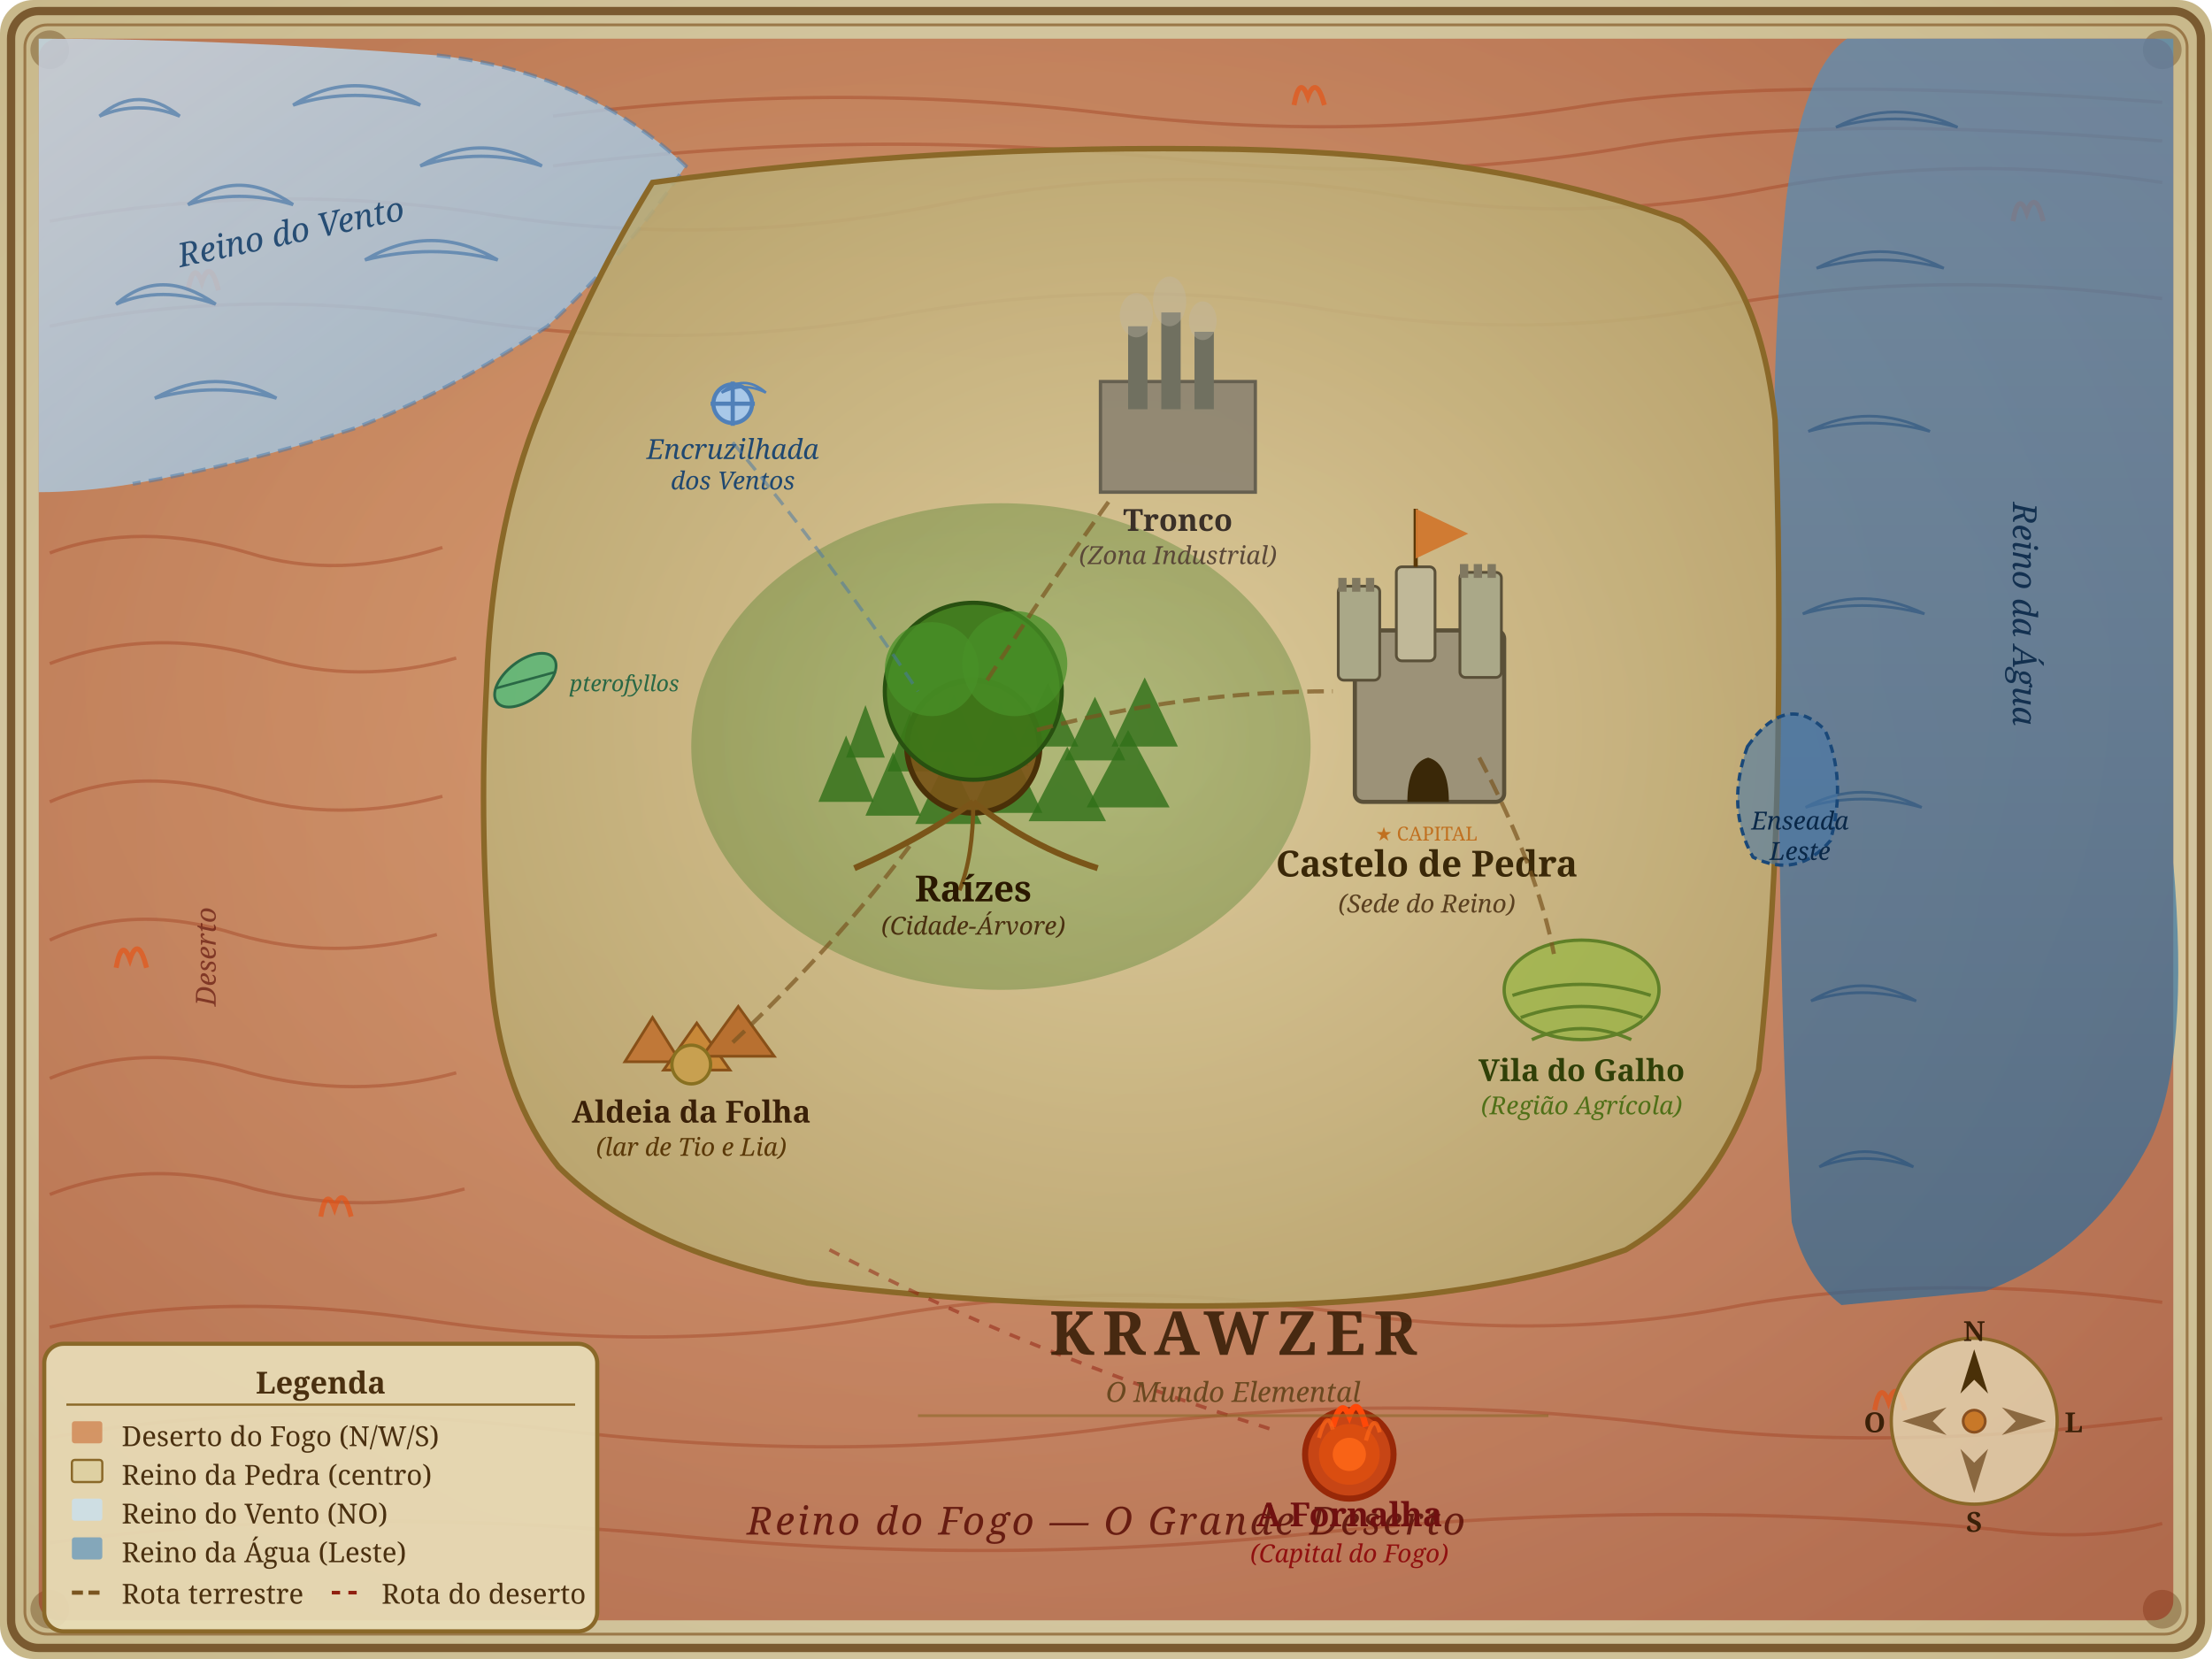
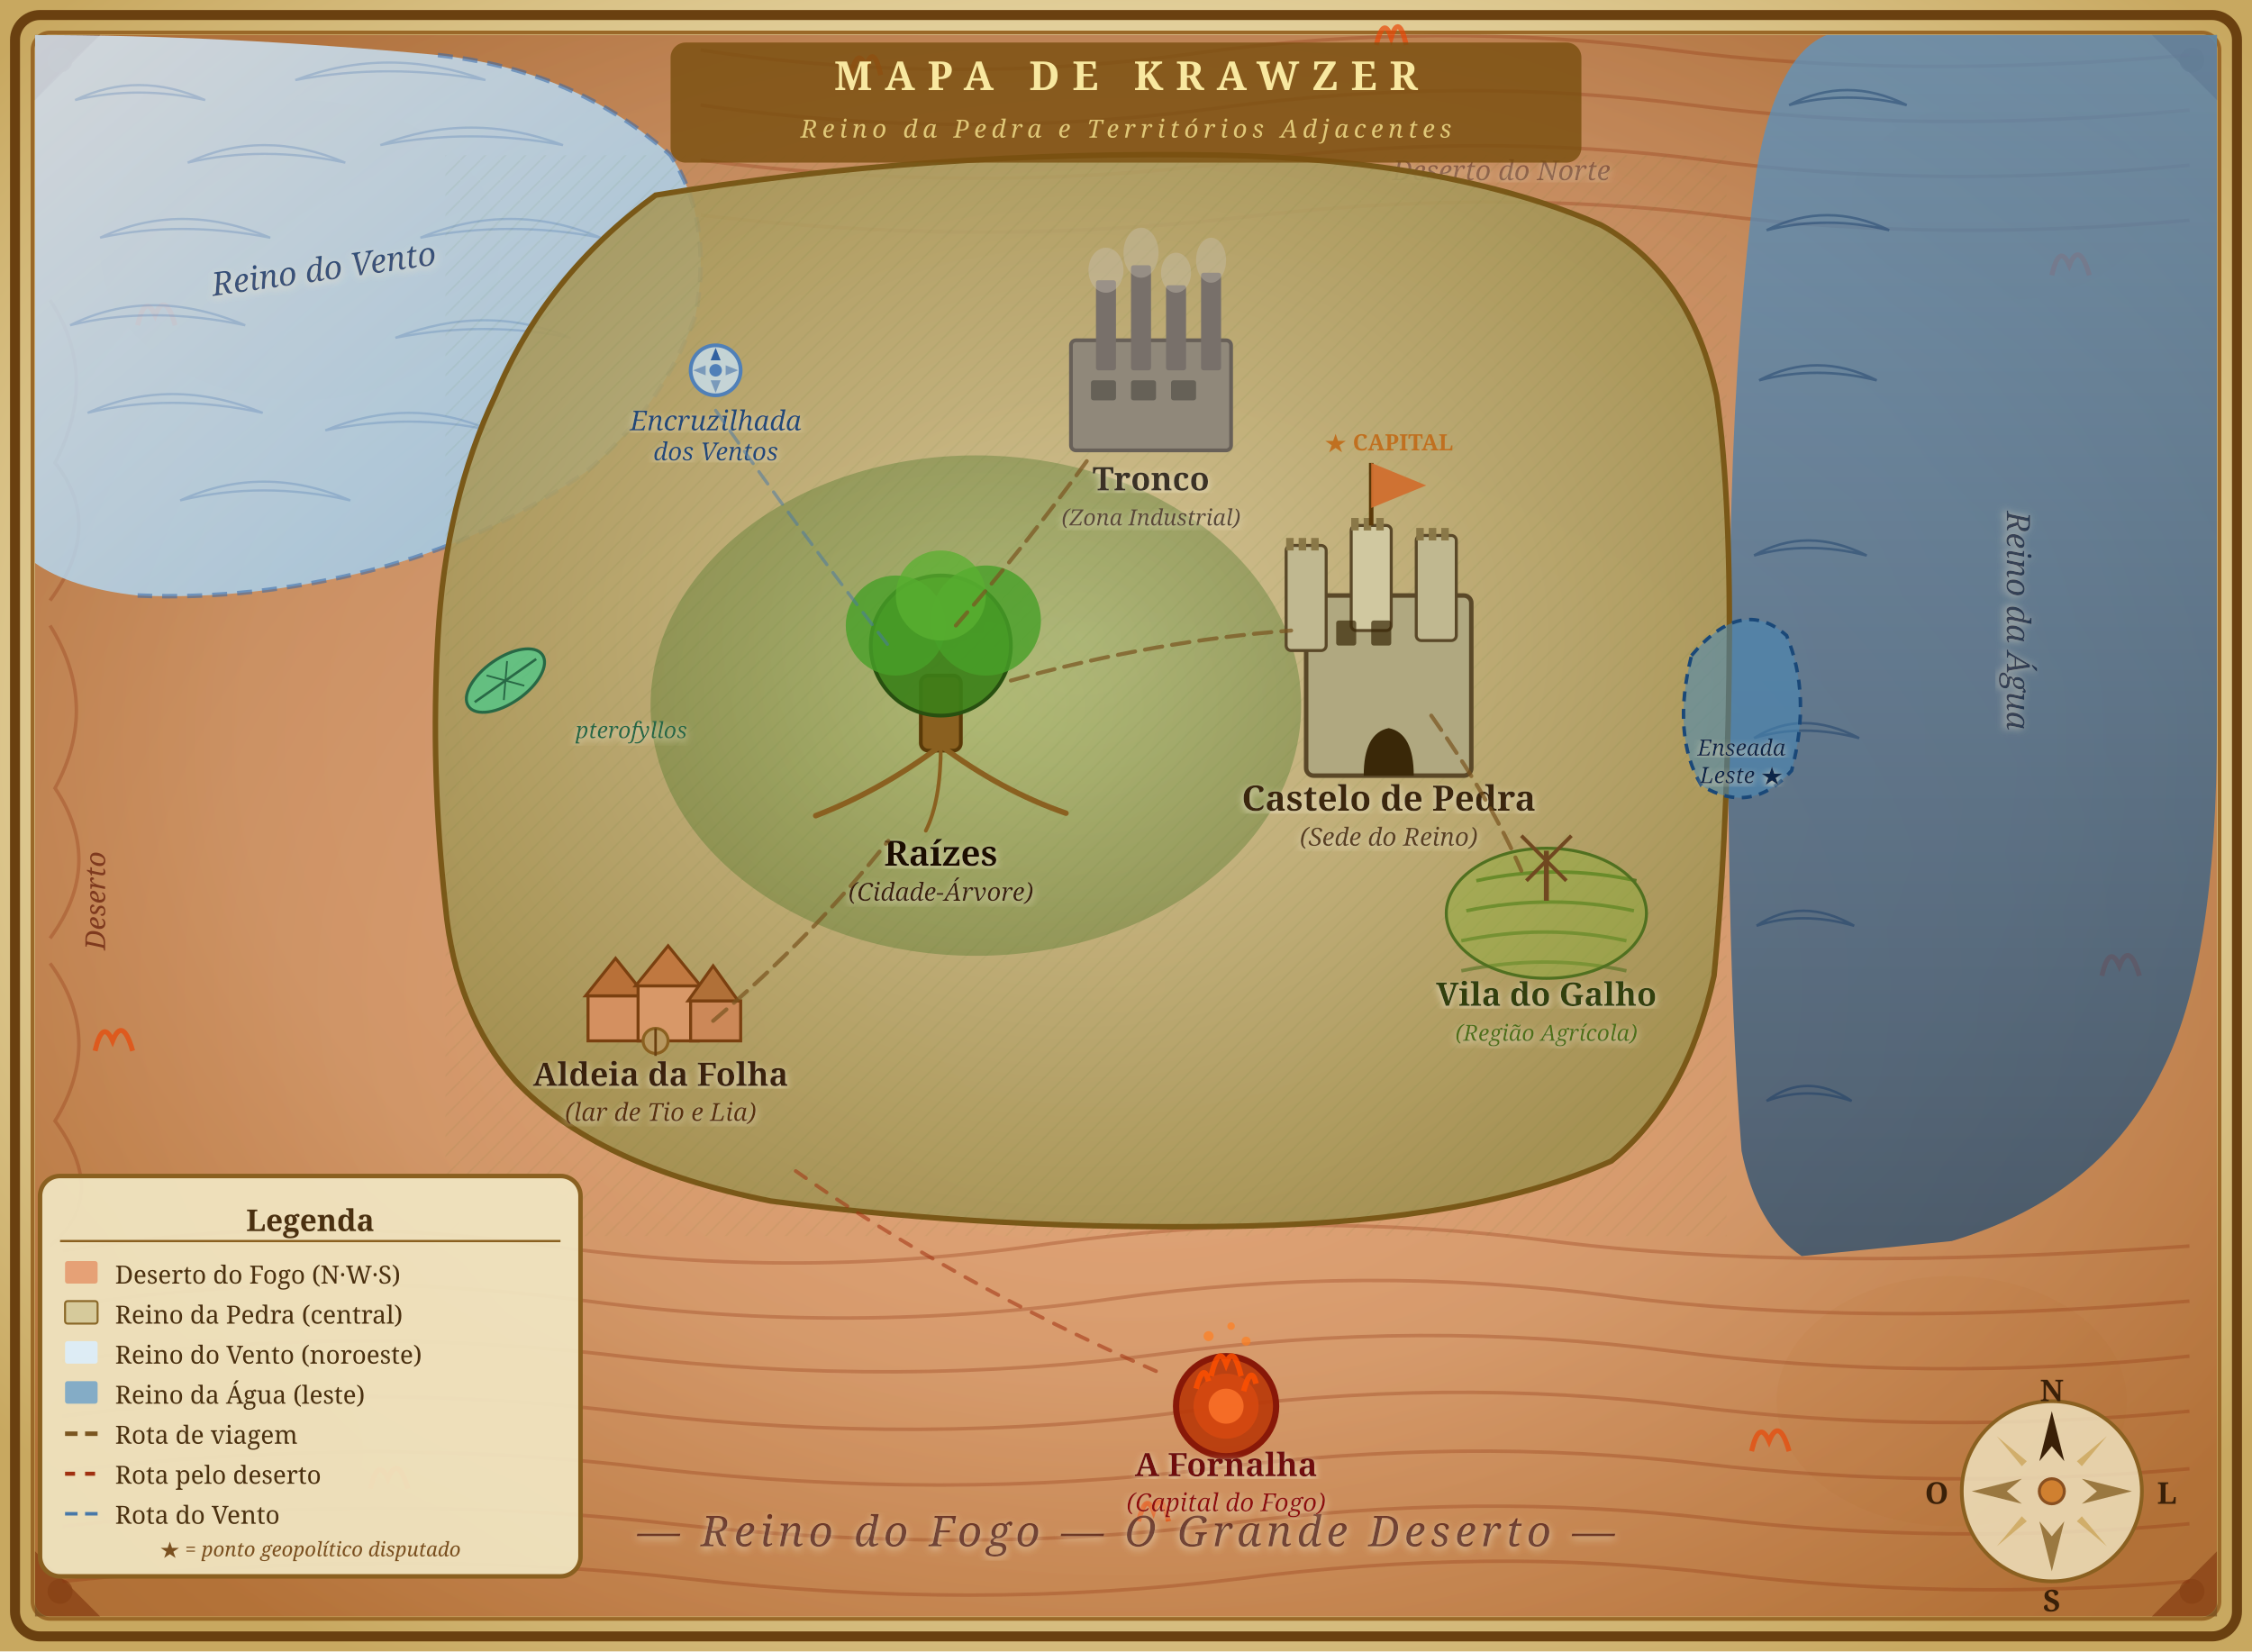
- <svg xmlns="http://www.w3.org/2000/svg" viewBox="0 0 800 600" width="800" height="600">
+ <svg xmlns="http://www.w3.org/2000/svg" viewBox="0 0 900 660" width="900" height="660">
  <defs>
-     <radialGradient id="map_bg" cx="50%" cy="50%" r="70%">
-       <stop offset="0%" stop-color="#e8e0c8" />
-       <stop offset="100%" stop-color="#c8b88a" />
-     </radialGradient>
-     <radialGradient id="stone_grad" cx="50%" cy="50%" r="60%">
-       <stop offset="0%" stop-color="#ddd0a0" />
-       <stop offset="100%" stop-color="#b8a870" />
-     </radialGradient>
-     <radialGradient id="fire_grad" cx="40%" cy="40%" r="80%">
-       <stop offset="0%" stop-color="#d06830" />
-       <stop offset="100%" stop-color="#982010" />
-     </radialGradient>
-     <linearGradient id="wind_grad" x1="0%" y1="0%" x2="100%" y2="100%">
-       <stop offset="0%" stop-color="#c8dff0" />
-       <stop offset="100%" stop-color="#90b8d8" />
+     <radialGradient id="parch" cx="50%" cy="45%" r="65%">
+       <stop offset="0%" stop-color="#f2e8cc" />
+       <stop offset="60%" stop-color="#e8d8a8" />
+       <stop offset="100%" stop-color="#c8a860" />
+     </radialGradient>
+     <radialGradient id="gFogo" cx="50%" cy="60%" r="70%">
+       <stop offset="0%" stop-color="#e07040" />
+       <stop offset="100%" stop-color="#8c2800" />
+     </radialGradient>
+     <radialGradient id="gPedra" cx="50%" cy="45%" r="60%">
+       <stop offset="0%" stop-color="#d4c898" />
+       <stop offset="100%" stop-color="#a09050" />
+     </radialGradient>
+     <linearGradient id="gVento" x1="0%" y1="0%" x2="100%" y2="100%">
+       <stop offset="0%" stop-color="#daeeff" />
+       <stop offset="100%" stop-color="#90c4e8" />
    </linearGradient>
-     <linearGradient id="water_grad" x1="0%" y1="0%" x2="0%" y2="100%">
-       <stop offset="0%" stop-color="#5090c0" />
-       <stop offset="100%" stop-color="#286898" />
+     <linearGradient id="gAgua" x1="0%" y1="0%" x2="0%" y2="100%">
+       <stop offset="0%" stop-color="#5898cc" />
+       <stop offset="100%" stop-color="#1c4870" />
    </linearGradient>
-     <radialGradient id="forest_grad" cx="50%" cy="50%" r="60%">
-       <stop offset="0%" stop-color="#5a9a38" />
-       <stop offset="100%" stop-color="#387018" />
-     </radialGradient>
+     <radialGradient id="gForest" cx="50%" cy="50%" r="55%">
+       <stop offset="0%" stop-color="#68b040" />
+       <stop offset="100%" stop-color="#2a6010" />
+     </radialGradient>
+     <filter id="aged" x="-5%" y="-5%" width="110%" height="110%">
+       <feTurbulence type="fractalNoise" baseFrequency="0.015" numOctaves="4" seed="8" result="noise" />
+       <feDisplacementMap in="SourceGraphic" in2="noise" scale="3" xChannelSelector="R" yChannelSelector="G" />
+     </filter>
+     <filter id="lbl">
+       <feDropShadow dx="0" dy="1" stdDeviation="1.5" flood-color="#f2e8cc" flood-opacity="0.9" />
+     </filter>
+     <pattern id="hachura" x="0" y="0" width="8" height="8" patternUnits="userSpaceOnUse">
+       <line x1="0" y1="8" x2="8" y2="0" stroke="#3a7020" stroke-width="0.6" stroke-opacity="0.4" />
+     </pattern>
  </defs>
-   <rect width="800" height="600" fill="url(#map_bg)" rx="12" />
-   <rect x="4" y="4" width="792" height="592" rx="10" fill="none" stroke="#7a5a30" stroke-width="3" />
-   <rect x="9" y="9" width="782" height="582" rx="8" fill="none" stroke="#9a7848" stroke-width="1" />
-   <circle cx="18" cy="18" r="7" fill="#7a5a30" fill-opacity="0.5" />
-   <circle cx="782" cy="18" r="7" fill="#7a5a30" fill-opacity="0.5" />
-   <circle cx="18" cy="582" r="7" fill="#7a5a30" fill-opacity="0.5" />
-   <circle cx="782" cy="582" r="7" fill="#7a5a30" fill-opacity="0.5" />
-   <rect x="14" y="14" width="772" height="572" rx="7" fill="url(#fire_grad)" fill-opacity="0.52" />
-   <g stroke="#a04020" stroke-width="1.2" fill="none" stroke-opacity="0.42">
-     <path d="M18,80 Q100,65 180,78 Q260,90 340,74 Q420,58 500,70 Q570,82 640,68 Q710,55 782,66" />
-     <path d="M18,118 Q90,103 170,116 Q250,128 330,113 Q410,100 480,112 Q555,124 625,110 Q700,97 782,108" />
-     <path d="M18,480 Q80,466 158,478 Q240,490 320,476 Q400,462 480,474 Q560,486 630,472 Q700,460 782,471" />
-     <path d="M18,520 Q100,505 200,517 Q305,530 405,516 Q500,503 600,515 Q680,526 782,513" />
-     <path d="M18,558 Q120,544 240,555 Q360,567 480,554 Q600,542 720,553 Q756,558 782,551" />
-     <path d="M200,42 Q300,29 400,41 Q490,52 575,38 Q648,27 782,37" />
-     <path d="M200,60 Q310,46 420,57 Q510,67 590,53 Q660,41 782,51" />
-     <path d="M18,200 Q50,188 90,200 Q122,210 160,198" />
-     <path d="M18,240 Q55,226 96,238 Q130,248 165,238" />
-     <path d="M18,290 Q50,276 88,288 Q122,298 160,288" />
-     <path d="M18,340 Q48,326 86,338 Q120,348 158,338" />
-     <path d="M18,390 Q52,376 90,388 Q128,398 165,388" />
-     <path d="M18,432 Q54,418 92,430 Q132,440 168,430" />
-   </g>
-   <g stroke="#e85010" stroke-width="1.8" fill="none" stroke-opacity="0.62">
-     <path d="M68,105 Q70,94 73,102 Q76,93 79,105" />
-     <path d="M116,440 Q118,429 121,437 Q124,428 127,440" />
-     <path d="M468,38 Q470,27 473,35 Q476,27 479,38" />
-     <path d="M678,510 Q680,499 683,507 Q686,498 689,510" />
-     <path d="M42,350 Q44,339 47,347 Q50,338 53,350" />
-     <path d="M728,80 Q730,69 733,77 Q736,68 739,80" />
-   </g>
-   <text x="400" y="555" font-family="Georgia, serif" font-size="14" font-style="italic" fill="#5c1008" fill-opacity="0.88" text-anchor="middle" letter-spacing="1">Reino do Fogo — O Grande Deserto</text>
-   <text x="78" y="346" font-family="Georgia, serif" font-size="10" font-style="italic" fill="#5c1008" fill-opacity="0.65" text-anchor="middle" transform="rotate(-90,78,346)">Deserto</text>
-   <path d="M14,14 Q80,14 158,20 Q212,26 248,60 Q228,90 198,118 Q162,142 128,155 Q88,168 48,175 Q30,178 14,178 Z" fill="url(#wind_grad)" fill-opacity="0.80" />
-   <g stroke="#4878a8" stroke-width="1.2" fill="none" stroke-opacity="0.68">
-     <path d="M36,42 Q50,30 65,42 Q50,36 36,42Z" />
-     <path d="M68,74 Q86,60 106,74 Q86,68 68,74Z" />
-     <path d="M42,110 Q58,96 78,110 Q58,103 42,110Z" />
-     <path d="M106,38 Q128,24 152,38 Q128,31 106,38Z" />
-     <path d="M152,60 Q174,47 196,60 Q174,53 152,60Z" />
-     <path d="M132,94 Q156,80 180,94 Q156,88 132,94Z" />
-     <path d="M56,144 Q78,132 100,144 Q78,138 56,144Z" />
-   </g>
-   <text x="106" y="88" font-family="Georgia, serif" font-size="12" font-style="italic" fill="#204870" fill-opacity="0.95" text-anchor="middle" transform="rotate(-12,106,88)">Reino do Vento</text>
-   <path d="M158,20 Q212,26 248,60 Q228,90 198,118 Q162,142 128,155 Q88,168 48,175" fill="none" stroke="#4878a8" stroke-width="1.4" stroke-dasharray="5,3" stroke-opacity="0.5" />
-   <path d="M786,14 L668,14 Q652,25 646,72 Q640,132 642,202 Q643,272 644,332 Q645,392 648,442 Q653,462 666,472 L718,467 Q758,452 778,412 Q792,382 786,312 Z" fill="url(#water_grad)" fill-opacity="0.68" />
-   <g stroke="#1a4878" stroke-width="1" fill="none" stroke-opacity="0.5">
-     <path d="M664,46 Q685,35 708,46 Q685,40 664,46Z" />
-     <path d="M657,97 Q680,85 703,97 Q680,91 657,97Z" />
-     <path d="M654,156 Q676,145 698,156 Q676,150 654,156Z" />
-     <path d="M652,222 Q673,211 696,222 Q673,216 652,222Z" />
-     <path d="M653,292 Q673,281 695,292 Q673,286 653,292Z" />
-     <path d="M655,362 Q673,351 693,362 Q673,356 655,362Z" />
-     <path d="M658,422 Q674,411 692,422 Q674,416 658,422Z" />
-   </g>
-   <text x="728" y="222" font-family="Georgia, serif" font-size="12" font-style="italic" fill="#0a2848" fill-opacity="0.90" text-anchor="middle" transform="rotate(90,728,222)">Reino da Água</text>
-   <path d="M236,66 Q338,52 448,54 Q543,56 608,80 Q636,98 642,152 Q644,202 643,272 Q642,332 636,387 Q622,432 588,452 Q538,470 458,472 Q373,474 292,464 Q232,452 202,422 Q182,397 178,357 Q173,302 176,247 Q178,187 198,142 Q214,102 236,66 Z" fill="url(#stone_grad)" fill-opacity="0.88" stroke="#8a6828" stroke-width="2" />
-   <ellipse cx="362" cy="270" rx="112" ry="88" fill="url(#forest_grad)" fill-opacity="0.33" />
-   <g fill="#307018" fill-opacity="0.80">
-     <polygon points="306,274 313,255 320,274" />
-     <polygon points="321,279 329,258 337,279" />
-     <polygon points="336,272 345,251 354,272" />
-     <polygon points="352,277 362,254 372,277" />
-     <polygon points="368,270 379,247 390,270" />
-     <polygon points="385,275 396,252 407,275" />
-     <polygon points="402,270 414,245 426,270" />
-     <polygon points="313,295 323,272 333,295" />
-     <polygon points="331,298 343,273 355,298" />
-     <polygon points="351,294 364,267 377,294" />
-     <polygon points="372,297 386,270 400,297" />
-     <polygon points="393,292 408,264 423,292" />
-     <polygon points="296,290 306,266 316,290" />
-   </g>
-   <path d="M632,270 Q646,250 660,264 Q668,282 662,304 Q650,318 634,310 Q624,292 632,270 Z" fill="#4878a8" fill-opacity="0.58" stroke="#1a4878" stroke-width="1.2" stroke-dasharray="3,2" />
-   <text x="651" y="300" font-family="Georgia, serif" font-size="9" font-style="italic" fill="#0a2848" text-anchor="middle">Enseada</text>
-   <text x="651" y="311" font-family="Georgia, serif" font-size="9" font-style="italic" fill="#0a2848" text-anchor="middle">Leste</text>
-   <rect x="490" y="228" width="54" height="62" rx="3" fill="#9c9278" stroke="#5a5038" stroke-width="1.5" />
-   <rect x="484" y="212" width="15" height="34" rx="2" fill="#aaa888" stroke="#5a5038" stroke-width="1" />
-   <rect x="528" y="207" width="15" height="38" rx="2" fill="#aaa888" stroke="#5a5038" stroke-width="1" />
-   <rect x="505" y="205" width="14" height="34" rx="2" fill="#c0b898" stroke="#5a5038" stroke-width="1" />
-   <g fill="#807860">
-     <rect x="484" y="209" width="3" height="5" />
-     <rect x="489" y="209" width="3" height="5" />
-     <rect x="494" y="209" width="3" height="5" />
-     <rect x="528" y="204" width="3" height="5" />
-     <rect x="533" y="204" width="3" height="5" />
-     <rect x="538" y="204" width="3" height="5" />
-   </g>
-   <path d="M509,290 Q509,276 516.5,274 Q524,276 524,290 Z" fill="#3a2808" />
-   <line x1="512" y1="205" x2="512" y2="184" stroke="#5a3808" stroke-width="1.5" />
-   <polygon points="512,184 531,193 512,202" fill="#d07830" fill-opacity="0.95" />
-   <text x="516" y="304" font-family="Georgia, serif" font-size="7" fill="#c07020" text-anchor="middle">★ CAPITAL</text>
-   <text x="516" y="317" font-family="Georgia, serif" font-size="13" font-weight="bold" fill="#3a2808" text-anchor="middle">Castelo de Pedra</text>
-   <text x="516" y="330" font-family="Georgia, serif" font-size="9" font-style="italic" fill="#5a4020" text-anchor="middle">(Sede do Reino)</text>
-   <circle cx="352" cy="270" r="24" fill="#7a5518" fill-opacity="0.92" stroke="#4a3008" stroke-width="2" />
-   <circle cx="352" cy="250" r="32" fill="#3a7818" fill-opacity="0.92" stroke="#285010" stroke-width="1.5" />
-   <circle cx="337" cy="242" r="17" fill="#489028" fill-opacity="0.72" />
-   <circle cx="367" cy="240" r="19" fill="#489028" fill-opacity="0.72" />
-   <path d="M352,290 Q332,304 309,314" stroke="#7a5518" stroke-width="2.2" fill="none" />
-   <path d="M352,290 Q372,306 397,314" stroke="#7a5518" stroke-width="2.2" fill="none" />
-   <path d="M352,290 Q352,310 347,322" stroke="#7a5518" stroke-width="1.5" fill="none" />
-   <text x="352" y="326" font-family="Georgia, serif" font-size="13" font-weight="bold" fill="#2a1800" text-anchor="middle">Raízes</text>
-   <text x="352" y="338" font-family="Georgia, serif" font-size="9" font-style="italic" fill="#4a3010" text-anchor="middle">(Cidade-Árvore)</text>
-   <rect x="398" y="138" width="56" height="40" fill="#888070" fill-opacity="0.85" stroke="#666050" stroke-width="1.2" />
-   <rect x="408" y="118" width="7" height="30" fill="#707060" />
-   <rect x="420" y="113" width="7" height="35" fill="#707060" />
-   <rect x="432" y="120" width="7" height="28" fill="#707060" />
-   <ellipse cx="411" cy="114" rx="6" ry="8" fill="#c0b8a8" fill-opacity="0.36" />
-   <ellipse cx="423" cy="109" rx="6" ry="9" fill="#c0b8a8" fill-opacity="0.36" />
-   <ellipse cx="435" cy="116" rx="5" ry="7" fill="#c0b8a8" fill-opacity="0.36" />
-   <text x="426" y="192" font-family="Georgia, serif" font-size="11" font-weight="bold" fill="#3a3028" text-anchor="middle">Tronco</text>
-   <text x="426" y="204" font-family="Georgia, serif" font-size="9" font-style="italic" fill="#5a4838" text-anchor="middle">(Zona Industrial)</text>
-   <polygon points="226,384 236,368 246,384" fill="#c07838" stroke="#885018" stroke-width="1" />
-   <polygon points="240,387 252,370 264,387" fill="#c88838" stroke="#885018" stroke-width="1" />
-   <polygon points="254,382 267,364 280,382" fill="#b87030" stroke="#885018" stroke-width="1" />
-   <circle cx="250" cy="385" r="7" fill="#c8a050" stroke="#887020" stroke-width="1.2" />
-   <text x="250" y="406" font-family="Georgia, serif" font-size="11" font-weight="bold" fill="#3a2008" text-anchor="middle">Aldeia da Folha</text>
-   <text x="250" y="418" font-family="Georgia, serif" font-size="9" font-style="italic" fill="#5a3808" text-anchor="middle">(lar de Tio e Lia)</text>
-   <ellipse cx="572" cy="358" rx="28" ry="18" fill="#90b838" fill-opacity="0.60" stroke="#608028" stroke-width="1.2" />
-   <path d="M547,360 Q572,352 597,360" stroke="#608028" stroke-width="1.2" fill="none" />
-   <path d="M550,368 Q572,360 594,368" stroke="#608028" stroke-width="1.2" fill="none" />
-   <path d="M554,376 Q572,368 590,376" stroke="#608028" stroke-width="1.2" fill="none" />
-   <text x="572" y="391" font-family="Georgia, serif" font-size="11" font-weight="bold" fill="#304008" text-anchor="middle">Vila do Galho</text>
-   <text x="572" y="403" font-family="Georgia, serif" font-size="9" font-style="italic" fill="#507018" text-anchor="middle">(Região Agrícola)</text>
-   <circle cx="265" cy="146" r="7" fill="#a8c8e8" stroke="#5080b8" stroke-width="1.5" />
-   <line x1="257" y1="146" x2="273" y2="146" stroke="#5080b8" stroke-width="1.5" />
-   <line x1="265" y1="138" x2="265" y2="154" stroke="#5080b8" stroke-width="1.5" />
-   <path d="M261,142 Q269,135 277,142 Q269,138 261,142Z" stroke="#5080b8" stroke-width="0.9" fill="none" />
-   <text x="265" y="166" font-family="Georgia, serif" font-size="10" font-style="italic" fill="#204870" text-anchor="middle">Encruzilhada</text>
-   <text x="265" y="177" font-family="Georgia, serif" font-size="9" font-style="italic" fill="#204870" text-anchor="middle">dos Ventos</text>
-   <circle cx="488" cy="526" r="16" fill="#c84010" fill-opacity="0.92" stroke="#982808" stroke-width="2.2" />
-   <circle cx="488" cy="526" r="11" fill="#e05010" fill-opacity="0.74" />
-   <circle cx="488" cy="526" r="6" fill="#ff6818" fill-opacity="0.85" />
-   <path d="M482,516 Q485,505 488,512 Q491,504 494,516" stroke="#ff4808" stroke-width="2.2" fill="none" />
-   <path d="M477,520 Q480,509 482,517" stroke="#ff6818" stroke-width="1.5" fill="none" stroke-opacity="0.68" />
-   <path d="M494,521 Q497,510 499,518" stroke="#ff6818" stroke-width="1.5" fill="none" stroke-opacity="0.68" />
-   <text x="488" y="552" font-family="Georgia, serif" font-size="12" font-weight="bold" fill="#701010" text-anchor="middle">A Fornalha</text>
-   <text x="488" y="565" font-family="Georgia, serif" font-size="9" font-style="italic" fill="#901010" text-anchor="middle">(Capital do Fogo)</text>
-   <path d="M265,377 Q302,342 329,306" stroke="#7a5520" stroke-width="1.5" fill="none" stroke-dasharray="6,3" stroke-opacity="0.70" />
-   <path d="M357,246 Q379,212 402,180" stroke="#7a5520" stroke-width="1.5" fill="none" stroke-dasharray="6,3" stroke-opacity="0.70" />
-   <path d="M375,264 Q428,250 482,250" stroke="#7a5520" stroke-width="1.5" fill="none" stroke-dasharray="6,3" stroke-opacity="0.70" />
-   <path d="M535,274 Q556,314 562,345" stroke="#7a5520" stroke-width="1.5" fill="none" stroke-dasharray="6,3" stroke-opacity="0.70" />
-   <path d="M300,452 Q368,488 460,517" stroke="#902010" stroke-width="1.3" fill="none" stroke-dasharray="4,4" stroke-opacity="0.52" />
-   <path d="M265,160 Q300,202 332,250" stroke="#4878a8" stroke-width="1.2" fill="none" stroke-dasharray="5,3" stroke-opacity="0.52" />
-   <g transform="translate(190,246)">
-     <ellipse cx="0" cy="0" rx="13" ry="7" fill="#50b878" fill-opacity="0.78" stroke="#2a6845" stroke-width="1" transform="rotate(-38)" />
-     <line x1="-11" y1="3" x2="11" y2="-3" stroke="#2a6845" stroke-width="0.9" />
-     <text x="16" y="4" font-family="Georgia, serif" font-size="8" font-style="italic" fill="#2a6845">pterofyllos</text>
-   </g>
-   <rect x="16" y="486" width="200" height="104" rx="7" fill="#e8ddb8" fill-opacity="0.92" stroke="#8a6828" stroke-width="1.5" />
-   <text x="116" y="504" font-family="Georgia, serif" font-size="11" font-weight="bold" fill="#4a3010" text-anchor="middle">Legenda</text>
-   <line x1="24" y1="508" x2="208" y2="508" stroke="#8a6828" stroke-width="0.8" />
-   <rect x="26" y="514" width="11" height="8" fill="#c86830" fill-opacity="0.58" rx="1" />
-   <text x="44" y="523" font-family="Georgia, serif" font-size="10" fill="#4a3010">Deserto do Fogo (N/W/S)</text>
-   <rect x="26" y="528" width="11" height="8" fill="#ddd0a0" fill-opacity="0.88" stroke="#8a6828" stroke-width="0.8" rx="1" />
-   <text x="44" y="537" font-family="Georgia, serif" font-size="10" fill="#4a3010">Reino da Pedra (centro)</text>
-   <rect x="26" y="542" width="11" height="8" fill="#c8dff0" fill-opacity="0.80" rx="1" />
-   <text x="44" y="551" font-family="Georgia, serif" font-size="10" fill="#4a3010">Reino do Vento (NO)</text>
-   <rect x="26" y="556" width="11" height="8" fill="#5090c0" fill-opacity="0.65" rx="1" />
-   <text x="44" y="565" font-family="Georgia, serif" font-size="10" fill="#4a3010">Reino da Água (Leste)</text>
-   <line x1="26" y1="576" x2="37" y2="576" stroke="#7a5520" stroke-width="1.5" stroke-dasharray="4,2" />
-   <text x="44" y="580" font-family="Georgia, serif" font-size="10" fill="#4a3010">Rota terrestre</text>
-   <line x1="120" y1="576" x2="131" y2="576" stroke="#902010" stroke-width="1.3" stroke-dasharray="3,3" />
-   <text x="138" y="580" font-family="Georgia, serif" font-size="10" fill="#4a3010">Rota do deserto</text>
-   <g transform="translate(714,514)">
-     <circle cx="0" cy="0" r="30" fill="#e8ddb8" fill-opacity="0.75" stroke="#8a6828" stroke-width="1.2" />
-     <polygon points="0,-26 -5,-10 0,-15 5,-10" fill="#4a3008" />
-     <polygon points="0,26 -5,10 0,15 5,10" fill="#8a6840" />
-     <polygon points="-26,0 -10,-5 -15,0 -10,5" fill="#8a6840" />
-     <polygon points="26,0 10,-5 15,0 10,5" fill="#8a6840" />
-     <text x="0" y="-29" font-family="Georgia, serif" font-size="10" font-weight="bold" fill="#3a2008" text-anchor="middle">N</text>
-     <text x="0" y="40" font-family="Georgia, serif" font-size="10" font-weight="bold" fill="#3a2008" text-anchor="middle">S</text>
-     <text x="-36" y="4" font-family="Georgia, serif" font-size="10" font-weight="bold" fill="#3a2008" text-anchor="middle">O</text>
-     <text x="36" y="4" font-family="Georgia, serif" font-size="10" font-weight="bold" fill="#3a2008" text-anchor="middle">L</text>
-     <circle cx="0" cy="0" r="4" fill="#c87828" stroke="#8a5020" stroke-width="1" />
-   </g>
-   <text x="446" y="490" font-family="Georgia, serif" font-size="22" font-weight="bold" fill="#3a2008" text-anchor="middle" letter-spacing="3" fill-opacity="0.90">KRAWZER</text>
-   <text x="446" y="507" font-family="Georgia, serif" font-size="10" font-style="italic" fill="#6a4820" text-anchor="middle">O Mundo Elemental</text>
-   <line x1="332" y1="512" x2="560" y2="512" stroke="#8a6828" stroke-width="1" stroke-opacity="0.6" />
+   <rect width="900" height="660" fill="url(#parch)" />
+   <ellipse cx="120" cy="100" rx="80" ry="60" fill="#b89040" fill-opacity="0.08" />
+   <ellipse cx="780" cy="560" rx="70" ry="50" fill="#b89040" fill-opacity="0.10" />
+   <ellipse cx="800" cy="80" rx="60" ry="40" fill="#c89848" fill-opacity="0.07" />
+   <ellipse cx="80" cy="580" rx="65" ry="45" fill="#c89848" fill-opacity="0.09" />
+   <rect x="6" y="6" width="888" height="648" rx="10" fill="none" stroke="#6a4010" stroke-width="4" />
+   <rect x="13" y="13" width="874" height="634" rx="7" fill="none" stroke="#9a6828" stroke-width="1.5" />
+   <g fill="#7a5020" fill-opacity="0.75" stroke="none">
+     <path d="M14,14 L40,14 L14,40 Z" />
+     <path d="M14,14 L14,40 Q24,28 40,14 Z" fill="#6a4010" />
+     <circle cx="24" cy="24" r="5" />
+     <path d="M886,14 L860,14 L886,40 Z" />
+     <circle cx="876" cy="24" r="5" />
+     <path d="M14,646 L40,646 L14,620 Z" />
+     <circle cx="24" cy="636" r="5" />
+     <path d="M886,646 L860,646 L886,620 Z" />
+     <circle cx="876" cy="636" r="5" />
+   </g>
+   <rect x="14" y="14" width="872" height="632" rx="6" fill="url(#gFogo)" fill-opacity="0.48" />
+   <g fill="none" stroke="#8c3010" stroke-opacity="0.30" stroke-width="1.4">
+     <path d="M 25,500 Q 120,484 220,498 Q 320,512 420,497 Q 520,483 620,496 Q 720,509 875,498" />
+     <path d="M 25,522 Q 130,506 235,520 Q 340,534 445,519 Q 545,505 645,518 Q 745,531 875,520" />
+     <path d="M 25,544 Q 140,529 248,542 Q 360,555 465,541 Q 568,527 668,540 Q 770,553 875,542" />
+     <path d="M 25,566 Q 145,551 255,565 Q 370,578 475,564 Q 578,550 675,562 Q 770,574 875,564" />
+     <path d="M 25,588 Q 150,573 262,587 Q 378,600 484,587 Q 585,574 680,585 Q 775,596 875,587" />
+     <path d="M 25,610 Q 155,596 268,609 Q 385,622 490,609 Q 590,596 685,607 Q 778,618 875,609" />
+     <path d="M 25,632 Q 160,618 275,631 Q 390,644 495,631 Q 595,618 688,629 Q 780,640 875,632" />
+     <path d="M 280,20 Q 380,35 480,21 Q 575,8  668,20 Q 760,32 875,22" />
+     <path d="M 280,42 Q 385,57 488,43 Q 584,30 676,42 Q 768,54 875,44" />
+     <path d="M 280,64 Q 388,78 492,65 Q 590,52 682,64 Q 773,76 875,66" />
+     <path d="M 280,86 Q 390,99 495,87 Q 594,75 686,86 Q 776,97 875,88" />
+     <path d="M 20,120 Q 40,150 22,185 Q 42,210 20,240" />
+     <path d="M 20,250 Q 40,282 22,315 Q 42,345 20,375" />
+     <path d="M 20,385 Q 42,415 22,448 Q 44,478 20,498" />
+   </g>
+   <g fill="none" stroke="#e84808" stroke-opacity="0.70" stroke-width="2">
+     <path d="M 55,130 Q 58,117 62,126 Q 66,116 70,130" />
+     <path d="M 820,110 Q 823,97  827,106 Q 831,96  835,110" />
+     <path d="M 38,420 Q 41,407 45,416  Q 49,406 53,420" />
+     <path d="M 700,580 Q 703,567 707,576 Q 711,566 715,580" />
+     <path d="M 148,595 Q 151,582 155,591 Q 159,581 163,595" />
+     <path d="M 455,608 Q 458,596 461,604 Q 464,595 467,608" />
+     <path d="M 840,390 Q 843,377 847,386 Q 851,376 855,390" />
+     <path d="M 340,30  Q 343,18  346,27  Q 349,17  352,30" />
+     <path d="M 550,18  Q 553,6   556,15  Q 559,5   562,18" />
+   </g>
+   <text x="450" y="618" font-family="Georgia,serif" font-size="17" font-style="italic" fill="#5a1000" fill-opacity="0.85" text-anchor="middle" letter-spacing="2" filter="url(#lbl)">— Reino do Fogo — O Grande Deserto —</text>
+   <text x="42" y="360" font-family="Georgia,serif" font-size="11" font-style="italic" fill="#5a1000" fill-opacity="0.65" text-anchor="middle" transform="rotate(-90,42,360)">Deserto</text>
+   <text x="600" y="72" font-family="Georgia,serif" font-size="11" font-style="italic" fill="#5a1000" fill-opacity="0.60" text-anchor="middle" filter="url(#lbl)">Deserto do Norte</text>
+   <path d="M 14,14            Q 90,14  175,22            Q 230,28  268,62            Q 285,88  278,126            Q 265,162 235,188            Q 195,216 148,228            Q 100,240  55,238            Q 28,235  14,225            Z" fill="url(#gVento)" fill-opacity="0.82" />
+   <g fill="none" stroke="#3868a8" stroke-opacity="0.25" stroke-width="0.9">
+     <path d="M 30,40  Q 55,28  82,40  Q 55,34  30,40" />
+     <path d="M 75,65  Q 105,51 138,65  Q 105,58  75,65" />
+     <path d="M 40,95  Q 72,80 108,95  Q  72,88  40,95" />
+     <path d="M 28,130 Q 60,114 98,130 Q  60,122  28,130" />
+     <path d="M 35,165 Q 68,150 105,165 Q  68,157  35,165" />
+     <path d="M 72,200 Q 105,185 140,200 Q 105,192  72,200" />
+     <path d="M 118,32 Q 155,18 194,32  Q 155,25 118,32" />
+     <path d="M 152,58 Q 188,44 225,58  Q 188,51 152,58" />
+     <path d="M 168,95 Q 204,80 240,95  Q 204,88 168,95" />
+     <path d="M 158,135 Q 194,121 228,135 Q 194,128 158,135" />
+     <path d="M 130,172 Q 164,158 196,172 Q 164,165 130,172" />
+   </g>
+   <path d="M 175,22 Q 230,28 268,62 Q 285,88 278,126 Q 265,162 235,188 Q 195,216 148,228 Q 100,240 55,238" fill="none" stroke="#3868a8" stroke-width="1.8" stroke-dasharray="6,4" stroke-opacity="0.55" />
+   <text x="130" y="112" font-family="Georgia,serif" font-size="13" font-style="italic" fill="#1a4070" fill-opacity="0.92" text-anchor="middle" transform="rotate(-8,130,112)" filter="url(#lbl)">Reino do Vento</text>
+   <path d="M 886,14            L 730,14            Q 710,22  702,68            Q 694,128 692,200            Q 690,270 691,340            Q 692,410 696,460            Q 702,490 720,502            L 780,496            Q 840,478 864,428            Q 886,385 886,290            Z" fill="url(#gAgua)" fill-opacity="0.72" />
+   <g fill="none" stroke="#0a3060" stroke-opacity="0.40" stroke-width="1">
+     <path d="M 715,42  Q 738,30 762,42  Q 738,36 715,42" />
+     <path d="M 706,92  Q 730,80 755,92  Q 730,86 706,92" />
+     <path d="M 703,152 Q 726,140 750,152 Q 726,146 703,152" />
+     <path d="M 701,222 Q 722,210 746,222 Q 722,216 701,222" />
+     <path d="M 701,295 Q 720,283 743,295 Q 720,289 701,295" />
+     <path d="M 702,370 Q 720,358 741,370 Q 720,364 702,370" />
+     <path d="M 706,440 Q 722,428 740,440 Q 722,434 706,440" />
+   </g>
+   <text x="802" y="248" font-family="Georgia,serif" font-size="13" font-style="italic" fill="#0a2848" fill-opacity="0.90" text-anchor="middle" transform="rotate(90,802,248)" filter="url(#lbl)">Reino da Água</text>
+   <path d="M 262,78            Q 370,60  488,62            Q 580,64  640,90            Q 676,110 686,158            Q 692,200 691,270            Q 690,340 685,390            Q 674,440 644,464            Q 590,488 498,490            Q 400,492 308,480            Q 238,466 206,432            Q 182,405 178,362            Q 172,308 175,255            Q 178,200 198,158            Q 218,110 262,78            Z" fill="url(#gPedra)" fill-opacity="0.90" stroke="#7a5818" stroke-width="2.2" />
+   <rect x="178" y="62" width="512" height="432" fill="url(#hachura)" fill-opacity="0.18" clip-path="url(#maskPedra)" />
+   <ellipse cx="390" cy="282" rx="130" ry="100" fill="url(#gForest)" fill-opacity="0.30" />
+   <path d="M 676,262 Q 696,238 714,254 Q 724,278 716,308 Q 700,326 680,314 Q 668,294 676,262 Z" fill="#4888b8" fill-opacity="0.55" stroke="#1a4878" stroke-width="1.4" stroke-dasharray="4,3" />
+   <text x="696" y="302" font-family="Georgia,serif" font-size="9" font-style="italic" fill="#0a2848" text-anchor="middle" filter="url(#lbl)">Enseada</text>
+   <text x="696" y="313" font-family="Georgia,serif" font-size="9" font-style="italic" fill="#0a2848" text-anchor="middle" filter="url(#lbl)">Leste ★</text>
+   <rect x="522" y="238" width="66" height="72" rx="3" fill="#b0a880" stroke="#5a4828" stroke-width="1.8" />
+   <rect x="514" y="218" width="16" height="42" rx="2" fill="#c0b890" stroke="#5a4828" stroke-width="1.2" />
+   <rect x="540" y="210" width="16" height="42" rx="2" fill="#d0c8a0" stroke="#5a4828" stroke-width="1.2" />
+   <rect x="566" y="214" width="16" height="42" rx="2" fill="#c0b890" stroke="#5a4828" stroke-width="1.2" />
+   <rect x="534" y="248" width="8" height="10" rx="1" fill="#3a2808" fill-opacity="0.7" />
+   <rect x="548" y="248" width="8" height="10" rx="1" fill="#3a2808" fill-opacity="0.7" />
+   <path d="M 545,310 Q 545,293 555,291 Q 565,293 565,310 Z" fill="#3a2808" />
+   <g fill="#8a7848">
+     <rect x="514" y="215" width="3" height="5" />
+     <rect x="519" y="215" width="3" height="5" />
+     <rect x="524" y="215" width="3" height="5" />
+     <rect x="540" y="207" width="3" height="5" />
+     <rect x="545" y="207" width="3" height="5" />
+     <rect x="550" y="207" width="3" height="5" />
+     <rect x="566" y="211" width="3" height="5" />
+     <rect x="571" y="211" width="3" height="5" />
+     <rect x="576" y="211" width="3" height="5" />
+   </g>
+   <line x1="548" y1="210" x2="548" y2="185" stroke="#5a3808" stroke-width="1.8" />
+   <polygon points="548,185 570,194 548,203" fill="#d07030" fill-opacity="0.95" />
+   <text x="555" y="180" font-family="Georgia,serif" font-size="9" fill="#c07020" text-anchor="middle" font-weight="bold">★ CAPITAL</text>
+   <text x="555" y="324" font-family="Georgia,serif" font-size="14" font-weight="bold" fill="#3a2808" text-anchor="middle" filter="url(#lbl)">Castelo de Pedra</text>
+   <text x="555" y="338" font-family="Georgia,serif" font-size="10" font-style="italic" fill="#5a4020" text-anchor="middle" filter="url(#lbl)">(Sede do Reino)</text>
+   <rect x="368" y="270" width="16" height="30" rx="3" fill="#8a6020" stroke="#5a3a08" stroke-width="1.5" />
+   <circle cx="376" cy="258" r="28" fill="#3a8018" fill-opacity="0.90" stroke="#285010" stroke-width="1.5" />
+   <circle cx="358" cy="250" r="20" fill="#48a028" fill-opacity="0.80" />
+   <circle cx="394" cy="248" r="22" fill="#48a028" fill-opacity="0.80" />
+   <circle cx="376" cy="238" r="18" fill="#5ab030" fill-opacity="0.75" />
+   <path d="M 376,298 Q 352,316 326,326" stroke="#8a6020" stroke-width="2.2" fill="none" stroke-linecap="round" />
+   <path d="M 376,298 Q 400,316 426,325" stroke="#8a6020" stroke-width="2.2" fill="none" stroke-linecap="round" />
+   <path d="M 376,298 Q 376,320 370,332" stroke="#8a6020" stroke-width="1.5" fill="none" stroke-linecap="round" />
+   <text x="376" y="346" font-family="Georgia,serif" font-size="14" font-weight="bold" fill="#1a1000" text-anchor="middle" filter="url(#lbl)">Raízes</text>
+   <text x="376" y="360" font-family="Georgia,serif" font-size="10" font-style="italic" fill="#3a2008" text-anchor="middle" filter="url(#lbl)">(Cidade-Árvore)</text>
+   <rect x="428" y="136" width="64" height="44" rx="2" fill="#90887a" stroke="#686058" stroke-width="1.5" />
+   <rect x="438" y="112" width="8" height="36" rx="1" fill="#78706a" />
+   <rect x="452" y="106" width="8" height="42" rx="1" fill="#78706a" />
+   <rect x="466" y="114" width="8" height="34" rx="1" fill="#78706a" />
+   <rect x="480" y="109" width="8" height="39" rx="1" fill="#78706a" />
+   <ellipse cx="442" cy="108" rx="7" ry="9" fill="#c8c0b0" fill-opacity="0.42" />
+   <ellipse cx="456" cy="101" rx="7" ry="10" fill="#c8c0b0" fill-opacity="0.38" />
+   <ellipse cx="470" cy="109" rx="6" ry="8" fill="#c8c0b0" fill-opacity="0.40" />
+   <ellipse cx="484" cy="104" rx="6" ry="9" fill="#c8c0b0" fill-opacity="0.38" />
+   <rect x="436" y="152" width="10" height="8" rx="1" fill="#4a4840" fill-opacity="0.6" />
+   <rect x="452" y="152" width="10" height="8" rx="1" fill="#4a4840" fill-opacity="0.6" />
+   <rect x="468" y="152" width="10" height="8" rx="1" fill="#4a4840" fill-opacity="0.6" />
+   <text x="460" y="196" font-family="Georgia,serif" font-size="13" font-weight="bold" fill="#3a3028" text-anchor="middle" filter="url(#lbl)">Tronco</text>
+   <text x="460" y="210" font-family="Georgia,serif" font-size="9" font-style="italic" fill="#5a4838" text-anchor="middle" filter="url(#lbl)">(Zona Industrial)</text>
+   <g stroke="#7a4010" stroke-width="1.2">
+     <rect x="235" y="398" width="22" height="18" fill="#d49060" />
+     <polygon points="234,398 246,383 258,398" fill="#b87038" />
+     <rect x="255" y="394" width="24" height="22" fill="#d89868" />
+     <polygon points="254,394 267,378 280,394" fill="#c07840" />
+     <rect x="276" y="400" width="20" height="16" fill="#cc8858" />
+     <polygon points="275,400 285,386 295,400" fill="#b07038" />
+     <circle cx="262" cy="416" r="5" fill="#b89860" stroke="#8a6020" stroke-width="1.2" />
+     <line x1="262" y1="411" x2="262" y2="422" stroke="#6a4010" stroke-width="1" />
+   </g>
+   <text x="264" y="434" font-family="Georgia,serif" font-size="13" font-weight="bold" fill="#3a2008" text-anchor="middle" filter="url(#lbl)">Aldeia da Folha</text>
+   <text x="264" y="448" font-family="Georgia,serif" font-size="10" font-style="italic" fill="#5a3010" text-anchor="middle" filter="url(#lbl)">(lar de Tio e Lia)</text>
+   <g fill="none" stroke="#507020" stroke-width="1.4">
+     <path d="M 590,352 Q 622,345 654,352" stroke-opacity="0.9" />
+     <path d="M 586,364 Q 620,357 653,364" stroke-opacity="0.8" />
+     <path d="M 584,376 Q 618,369 650,376" stroke-opacity="0.7" />
+     <path d="M 584,388 Q 618,381 650,388" stroke-opacity="0.6" />
+   </g>
+   <ellipse cx="618" cy="365" rx="40" ry="26" fill="#84b030" fill-opacity="0.38" stroke="#507020" stroke-width="1.2" />
+   <line x1="618" y1="340" x2="618" y2="360" stroke="#704820" stroke-width="2" />
+   <g stroke="#704820" stroke-width="1.5" fill="none">
+     <line x1="618" y1="344" x2="608" y2="334" />
+     <line x1="618" y1="344" x2="628" y2="334" />
+     <line x1="618" y1="344" x2="610" y2="352" />
+     <line x1="618" y1="344" x2="626" y2="352" />
+   </g>
+   <text x="618" y="402" font-family="Georgia,serif" font-size="13" font-weight="bold" fill="#304008" text-anchor="middle" filter="url(#lbl)">Vila do Galho</text>
+   <text x="618" y="416" font-family="Georgia,serif" font-size="9" font-style="italic" fill="#507018" text-anchor="middle" filter="url(#lbl)">(Região Agrícola)</text>
+   <g transform="translate(286,148)">
+     <circle cx="0" cy="0" r="10" fill="#c8e0f0" fill-opacity="0.80" stroke="#5080b8" stroke-width="1.5" />
+     <polygon points="0,-9 -2,-4 2,-4" fill="#3060a0" />
+     <polygon points="0,9 -2,4 2,4" fill="#3060a0" fill-opacity="0.5" />
+     <polygon points="-9,0 -4,-2 -4,2" fill="#3060a0" fill-opacity="0.5" />
+     <polygon points="9,0 4,-2 4,2" fill="#3060a0" fill-opacity="0.5" />
+     <circle cx="0" cy="0" r="2.5" fill="#5080b8" />
+   </g>
+   <text x="286" y="172" font-family="Georgia,serif" font-size="11" font-style="italic" fill="#204878" text-anchor="middle" filter="url(#lbl)">Encruzilhada</text>
+   <text x="286" y="184" font-family="Georgia,serif" font-size="10" font-style="italic" fill="#204878" text-anchor="middle" filter="url(#lbl)">dos Ventos</text>
+   <circle cx="490" cy="562" r="20" fill="#b83808" fill-opacity="0.90" stroke="#881808" stroke-width="2.5" />
+   <circle cx="490" cy="562" r="13" fill="#d84a10" fill-opacity="0.78" />
+   <circle cx="490" cy="562" r="7" fill="#f87028" fill-opacity="0.90" />
+   <g fill="none" stroke="#ff5000" stroke-width="2.2" stroke-opacity="0.82">
+     <path d="M 484,550 Q 487,537 490,545 Q 493,537 496,550" />
+     <path d="M 478,555 Q 481,544 483,552" />
+     <path d="M 497,556 Q 500,545 502,553" />
+   </g>
+   <g fill="#ff8020" fill-opacity="0.70">
+     <circle cx="483" cy="534" r="2" />
+     <circle cx="492" cy="530" r="1.5" />
+     <circle cx="498" cy="536" r="1.8" />
+   </g>
+   <text x="490" y="590" font-family="Georgia,serif" font-size="13" font-weight="bold" fill="#700808" text-anchor="middle" filter="url(#lbl)">A Fornalha</text>
+   <text x="490" y="604" font-family="Georgia,serif" font-size="10" font-style="italic" fill="#900a0a" text-anchor="middle" filter="url(#lbl)">(Capital do Fogo)</text>
+   <path d="M 285,408 Q 325,374 355,336" fill="none" stroke="#7a5520" stroke-width="1.6" stroke-dasharray="7,4" stroke-opacity="0.72" stroke-linecap="round" />
+   <path d="M 382,250 Q 410,218 436,182" fill="none" stroke="#7a5520" stroke-width="1.6" stroke-dasharray="7,4" stroke-opacity="0.72" stroke-linecap="round" />
+   <path d="M 404,272 Q 462,256 516,252" fill="none" stroke="#7a5520" stroke-width="1.6" stroke-dasharray="7,4" stroke-opacity="0.72" stroke-linecap="round" />
+   <path d="M 572,286 Q 596,320 608,348" fill="none" stroke="#7a5520" stroke-width="1.6" stroke-dasharray="7,4" stroke-opacity="0.72" stroke-linecap="round" />
+   <path d="M 318,468 Q 380,512 462,548" fill="none" stroke="#a03010" stroke-width="1.5" stroke-dasharray="5,5" stroke-opacity="0.55" stroke-linecap="round" />
+   <path d="M 286,164 Q 318,210 355,258" fill="none" stroke="#4878a8" stroke-width="1.3" stroke-dasharray="6,4" stroke-opacity="0.52" stroke-linecap="round" />
+   <g transform="translate(202,272) rotate(-35)">
+     <ellipse cx="0" cy="0" rx="18" ry="9" fill="#52c888" fill-opacity="0.80" stroke="#286845" stroke-width="1.2" />
+     <line x1="-15" y1="0" x2="15" y2="0" stroke="#286845" stroke-width="1" />
+     <line x1="-5" y1="-6" x2="5" y2="6" stroke="#286845" stroke-width="0.7" />
+     <line x1="5" y1="-6" x2="-5" y2="6" stroke="#286845" stroke-width="0.7" />
+   </g>
+   <text x="230" y="295" font-family="Georgia,serif" font-size="9" font-style="italic" fill="#286845" filter="url(#lbl)">pterofyllos</text>
+   <rect x="16" y="470" width="216" height="160" rx="8" fill="#f0e4c0" fill-opacity="0.94" stroke="#8a6020" stroke-width="1.8" />
+   <text x="124" y="492" font-family="Georgia,serif" font-size="12" font-weight="bold" fill="#4a3010" text-anchor="middle">Legenda</text>
+   <line x1="24" y1="496" x2="224" y2="496" stroke="#8a6020" stroke-width="0.9" />
+   <rect x="26" y="504" width="13" height="9" rx="1" fill="#e07040" fill-opacity="0.55" />
+   <text x="46" y="513" font-family="Georgia,serif" font-size="10" fill="#4a3010">Deserto do Fogo (N·W·S)</text>
+   <rect x="26" y="520" width="13" height="9" rx="1" fill="#d4c898" fill-opacity="0.90" stroke="#8a6828" stroke-width="0.8" />
+   <text x="46" y="529" font-family="Georgia,serif" font-size="10" fill="#4a3010">Reino da Pedra (central)</text>
+   <rect x="26" y="536" width="13" height="9" rx="1" fill="#daeeff" fill-opacity="0.85" />
+   <text x="46" y="545" font-family="Georgia,serif" font-size="10" fill="#4a3010">Reino do Vento (noroeste)</text>
+   <rect x="26" y="552" width="13" height="9" rx="1" fill="#5898cc" fill-opacity="0.70" />
+   <text x="46" y="561" font-family="Georgia,serif" font-size="10" fill="#4a3010">Reino da Água (leste)</text>
+   <line x1="26" y1="573" x2="39" y2="573" stroke="#7a5520" stroke-width="1.8" stroke-dasharray="5,3" />
+   <text x="46" y="577" font-family="Georgia,serif" font-size="10" fill="#4a3010">Rota de viagem</text>
+   <line x1="26" y1="589" x2="39" y2="589" stroke="#a03010" stroke-width="1.6" stroke-dasharray="4,4" />
+   <text x="46" y="593" font-family="Georgia,serif" font-size="10" fill="#4a3010">Rota pelo deserto</text>
+   <line x1="26" y1="605" x2="39" y2="605" stroke="#4878a8" stroke-width="1.4" stroke-dasharray="5,3" />
+   <text x="46" y="609" font-family="Georgia,serif" font-size="10" fill="#4a3010">Rota do Vento</text>
+   <text x="124" y="622" font-family="Georgia,serif" font-size="8" font-style="italic" fill="#7a5020" text-anchor="middle">★ = ponto geopolítico disputado</text>
+   <g transform="translate(820, 596)">
+     <circle cx="0" cy="0" r="36" fill="#f0e4c0" fill-opacity="0.82" stroke="#8a6020" stroke-width="1.5" />
+     <polygon points="0,-32 -5,-12 0,-18 5,-12" fill="#3a2008" />
+     <polygon points="0,32 -5,12 0,18 5,12" fill="#9a7840" />
+     <polygon points="32,0 12,-5 18,0 12,5" fill="#9a7840" />
+     <polygon points="-32,0 -12,-5 -18,0 -12,5" fill="#9a7840" />
+     <polygon points="-22,-22 -10,-12 -12,-10" fill="#c8a050" fill-opacity="0.7" />
+     <polygon points="22,-22 10,-12 12,-10" fill="#c8a050" fill-opacity="0.7" />
+     <polygon points="-22,22 -10,12 -12,10" fill="#c8a050" fill-opacity="0.7" />
+     <polygon points="22,22 10,12 12,10" fill="#c8a050" fill-opacity="0.7" />
+     <circle cx="0" cy="0" r="5" fill="#d08030" stroke="#8a5020" stroke-width="1.2" />
+     <text x="0" y="-36" font-family="Georgia,serif" font-size="12" font-weight="bold" fill="#3a2008" text-anchor="middle">N</text>
+     <text x="0" y="48" font-family="Georgia,serif" font-size="12" font-weight="bold" fill="#3a2008" text-anchor="middle">S</text>
+     <text x="-46" y="5" font-family="Georgia,serif" font-size="12" font-weight="bold" fill="#3a2008" text-anchor="middle">O</text>
+     <text x="46" y="5" font-family="Georgia,serif" font-size="12" font-weight="bold" fill="#3a2008" text-anchor="middle">L</text>
+   </g>
+   <rect x="268" y="17" width="364" height="48" rx="6" fill="#7a5010" fill-opacity="0.82" />
+   <text x="450" y="36" font-family="Georgia,serif" font-size="16" font-weight="bold" fill="#f8e8a0" text-anchor="middle" letter-spacing="5">MAPA DE KRAWZER</text>
+   <text x="450" y="55" font-family="Georgia,serif" font-size="10" font-style="italic" fill="#e0c878" text-anchor="middle" letter-spacing="2">Reino da Pedra e Territórios Adjacentes</text>
</svg>
